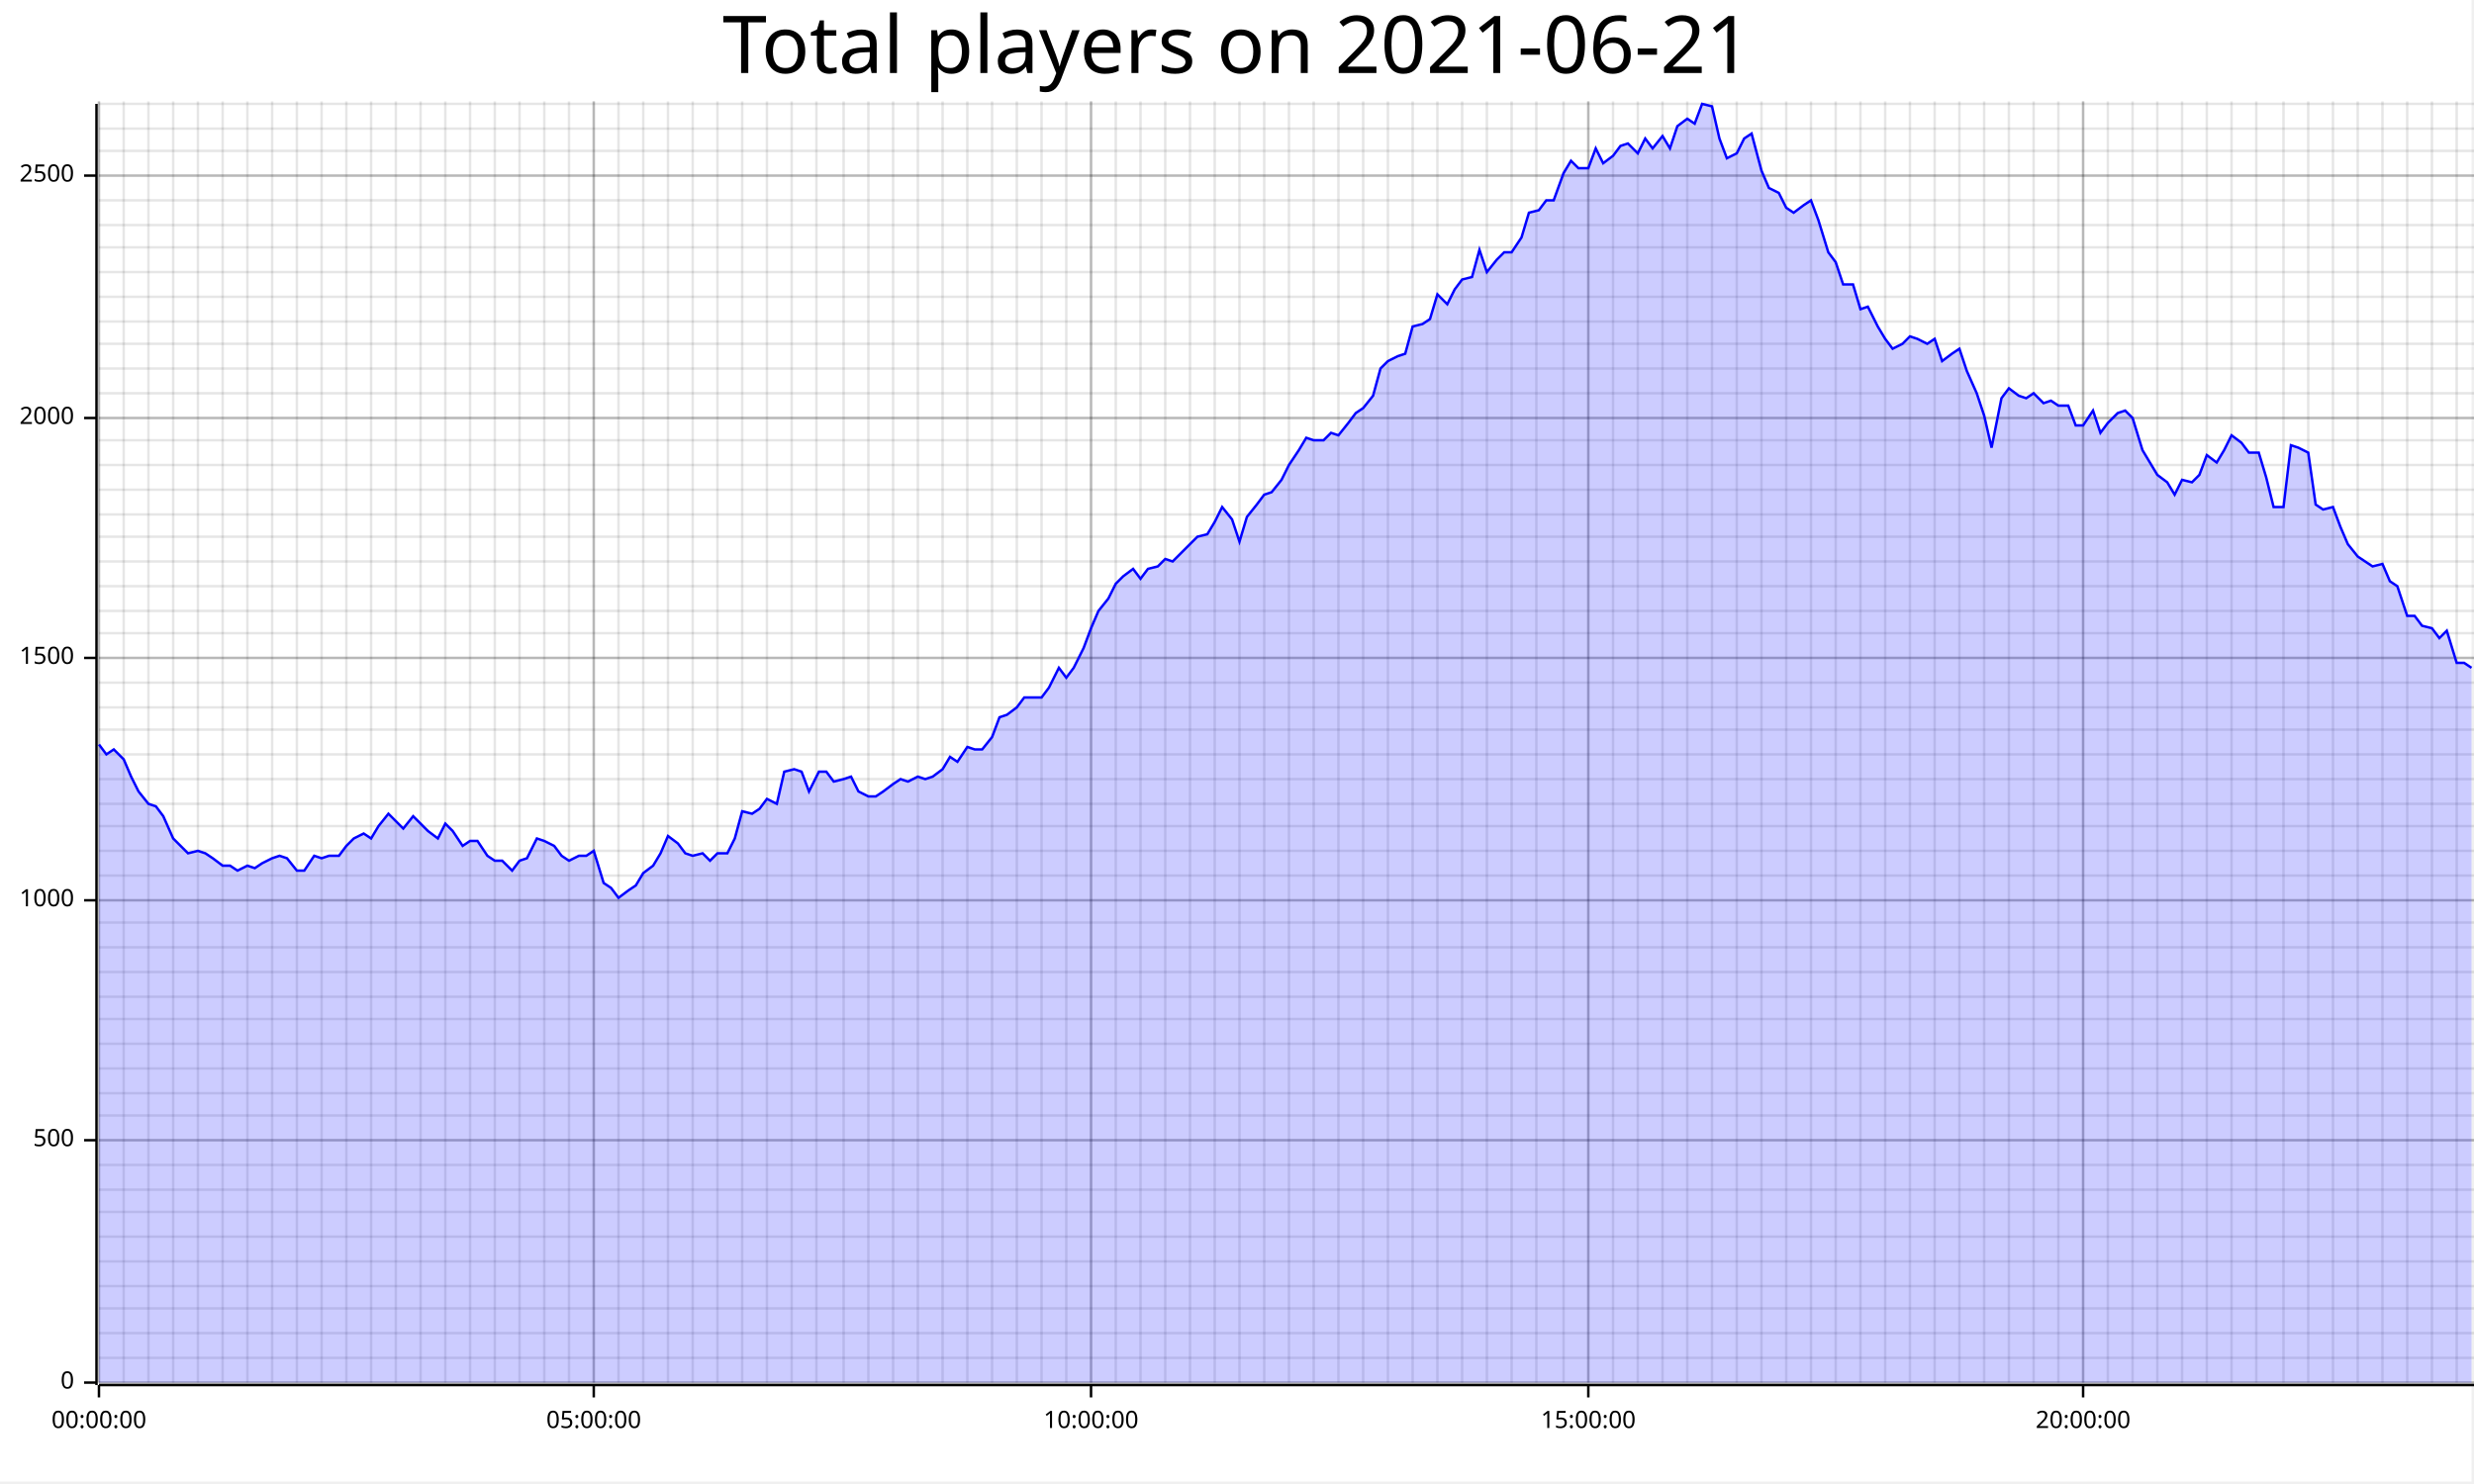
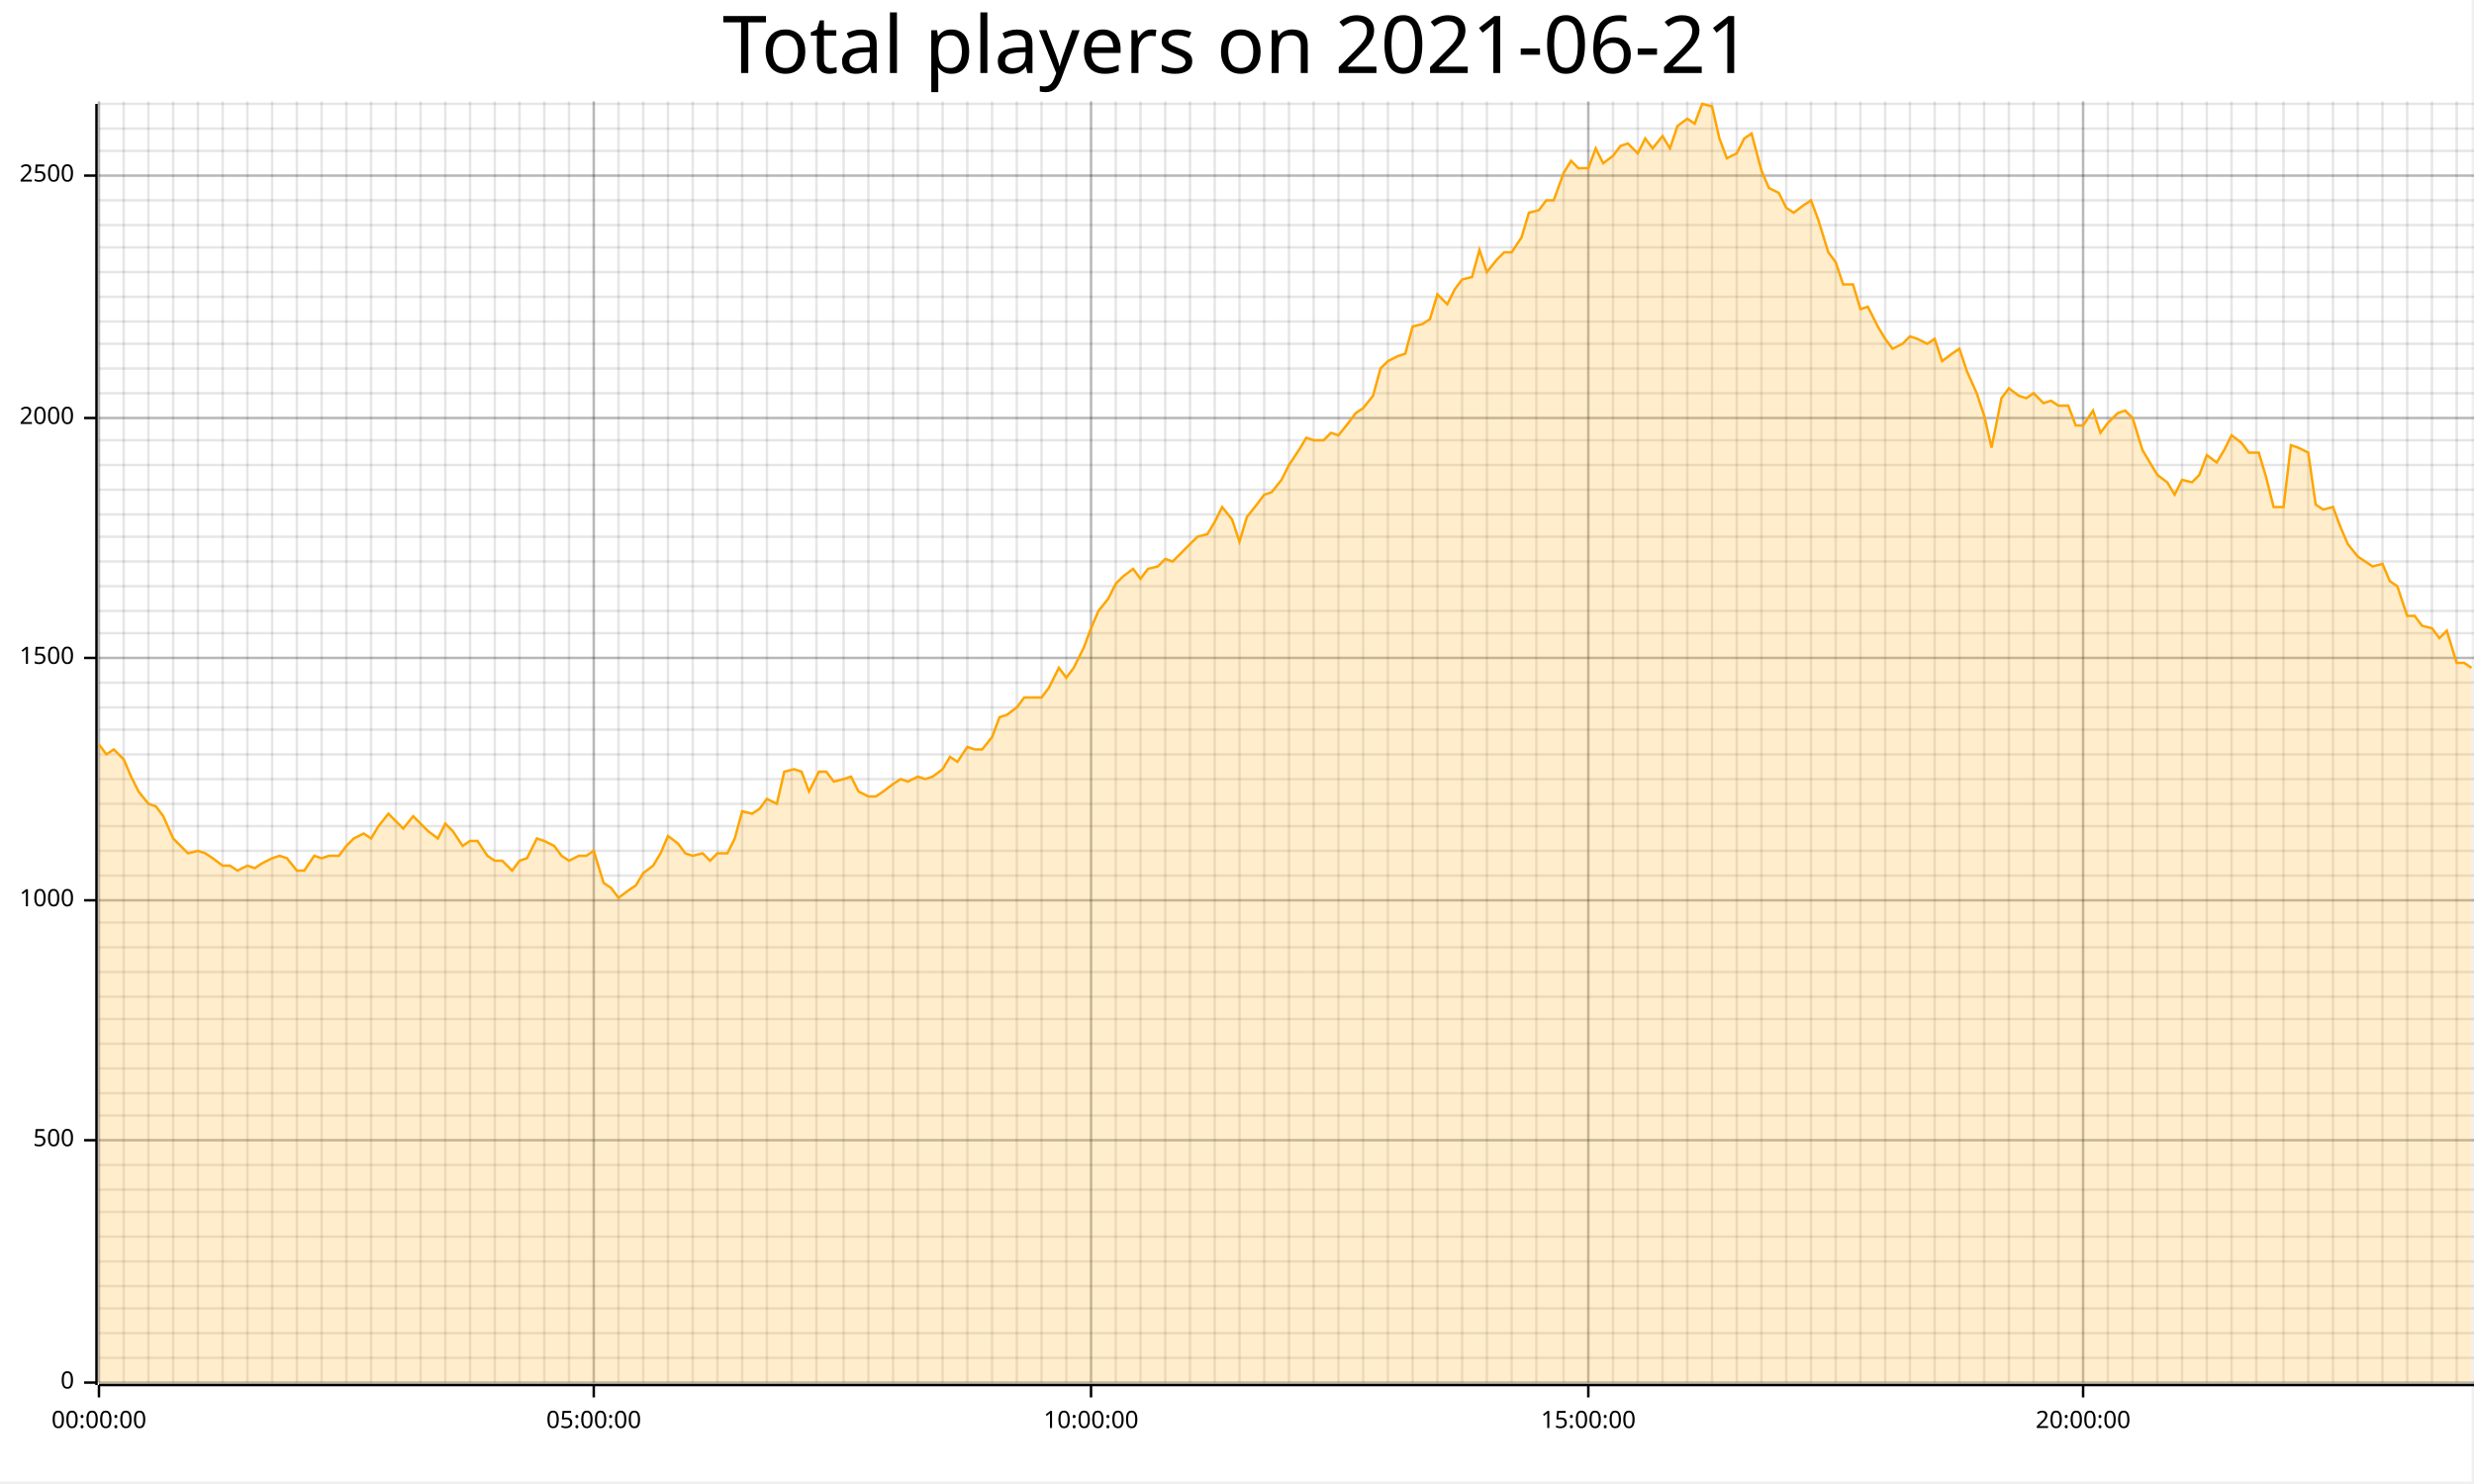
<svg xmlns="http://www.w3.org/2000/svg" width="1000" height="600" viewBox="0 0 1000 600">
  <rect x="0" y="0" width="999" height="599" opacity="1" fill="#FFFFFF" stroke="none" />
  <text x="500" y="5" dy="0.76em" text-anchor="middle" font-family="sans-serif" font-size="32.258" opacity="1" fill="#000000">
Total players on 2021-06-21
</text>
  <line opacity="0.1" stroke="#000000" stroke-width="1" x1="40" y1="559" x2="40" y2="41" />
  <line opacity="0.1" stroke="#000000" stroke-width="1" x1="50" y1="559" x2="50" y2="41" />
  <line opacity="0.1" stroke="#000000" stroke-width="1" x1="60" y1="559" x2="60" y2="41" />
  <line opacity="0.1" stroke="#000000" stroke-width="1" x1="70" y1="559" x2="70" y2="41" />
  <line opacity="0.1" stroke="#000000" stroke-width="1" x1="80" y1="559" x2="80" y2="41" />
  <line opacity="0.1" stroke="#000000" stroke-width="1" x1="90" y1="559" x2="90" y2="41" />
  <line opacity="0.1" stroke="#000000" stroke-width="1" x1="100" y1="559" x2="100" y2="41" />
  <line opacity="0.1" stroke="#000000" stroke-width="1" x1="110" y1="559" x2="110" y2="41" />
  <line opacity="0.1" stroke="#000000" stroke-width="1" x1="120" y1="559" x2="120" y2="41" />
  <line opacity="0.1" stroke="#000000" stroke-width="1" x1="130" y1="559" x2="130" y2="41" />
  <line opacity="0.1" stroke="#000000" stroke-width="1" x1="140" y1="559" x2="140" y2="41" />
  <line opacity="0.1" stroke="#000000" stroke-width="1" x1="150" y1="559" x2="150" y2="41" />
  <line opacity="0.1" stroke="#000000" stroke-width="1" x1="160" y1="559" x2="160" y2="41" />
  <line opacity="0.1" stroke="#000000" stroke-width="1" x1="170" y1="559" x2="170" y2="41" />
  <line opacity="0.1" stroke="#000000" stroke-width="1" x1="180" y1="559" x2="180" y2="41" />
  <line opacity="0.1" stroke="#000000" stroke-width="1" x1="190" y1="559" x2="190" y2="41" />
  <line opacity="0.1" stroke="#000000" stroke-width="1" x1="200" y1="559" x2="200" y2="41" />
  <line opacity="0.1" stroke="#000000" stroke-width="1" x1="210" y1="559" x2="210" y2="41" />
  <line opacity="0.1" stroke="#000000" stroke-width="1" x1="220" y1="559" x2="220" y2="41" />
  <line opacity="0.1" stroke="#000000" stroke-width="1" x1="230" y1="559" x2="230" y2="41" />
  <line opacity="0.1" stroke="#000000" stroke-width="1" x1="240" y1="559" x2="240" y2="41" />
  <line opacity="0.1" stroke="#000000" stroke-width="1" x1="250" y1="559" x2="250" y2="41" />
  <line opacity="0.1" stroke="#000000" stroke-width="1" x1="260" y1="559" x2="260" y2="41" />
  <line opacity="0.1" stroke="#000000" stroke-width="1" x1="270" y1="559" x2="270" y2="41" />
  <line opacity="0.1" stroke="#000000" stroke-width="1" x1="280" y1="559" x2="280" y2="41" />
  <line opacity="0.1" stroke="#000000" stroke-width="1" x1="290" y1="559" x2="290" y2="41" />
  <line opacity="0.1" stroke="#000000" stroke-width="1" x1="300" y1="559" x2="300" y2="41" />
  <line opacity="0.1" stroke="#000000" stroke-width="1" x1="310" y1="559" x2="310" y2="41" />
  <line opacity="0.1" stroke="#000000" stroke-width="1" x1="320" y1="559" x2="320" y2="41" />
  <line opacity="0.1" stroke="#000000" stroke-width="1" x1="330" y1="559" x2="330" y2="41" />
  <line opacity="0.1" stroke="#000000" stroke-width="1" x1="341" y1="559" x2="341" y2="41" />
  <line opacity="0.1" stroke="#000000" stroke-width="1" x1="351" y1="559" x2="351" y2="41" />
  <line opacity="0.1" stroke="#000000" stroke-width="1" x1="361" y1="559" x2="361" y2="41" />
  <line opacity="0.1" stroke="#000000" stroke-width="1" x1="371" y1="559" x2="371" y2="41" />
  <line opacity="0.1" stroke="#000000" stroke-width="1" x1="381" y1="559" x2="381" y2="41" />
  <line opacity="0.1" stroke="#000000" stroke-width="1" x1="391" y1="559" x2="391" y2="41" />
  <line opacity="0.1" stroke="#000000" stroke-width="1" x1="401" y1="559" x2="401" y2="41" />
  <line opacity="0.1" stroke="#000000" stroke-width="1" x1="411" y1="559" x2="411" y2="41" />
  <line opacity="0.1" stroke="#000000" stroke-width="1" x1="421" y1="559" x2="421" y2="41" />
  <line opacity="0.1" stroke="#000000" stroke-width="1" x1="431" y1="559" x2="431" y2="41" />
  <line opacity="0.1" stroke="#000000" stroke-width="1" x1="441" y1="559" x2="441" y2="41" />
  <line opacity="0.1" stroke="#000000" stroke-width="1" x1="451" y1="559" x2="451" y2="41" />
  <line opacity="0.1" stroke="#000000" stroke-width="1" x1="461" y1="559" x2="461" y2="41" />
  <line opacity="0.1" stroke="#000000" stroke-width="1" x1="471" y1="559" x2="471" y2="41" />
  <line opacity="0.1" stroke="#000000" stroke-width="1" x1="481" y1="559" x2="481" y2="41" />
  <line opacity="0.1" stroke="#000000" stroke-width="1" x1="491" y1="559" x2="491" y2="41" />
  <line opacity="0.1" stroke="#000000" stroke-width="1" x1="501" y1="559" x2="501" y2="41" />
  <line opacity="0.1" stroke="#000000" stroke-width="1" x1="511" y1="559" x2="511" y2="41" />
  <line opacity="0.1" stroke="#000000" stroke-width="1" x1="521" y1="559" x2="521" y2="41" />
  <line opacity="0.1" stroke="#000000" stroke-width="1" x1="531" y1="559" x2="531" y2="41" />
  <line opacity="0.1" stroke="#000000" stroke-width="1" x1="541" y1="559" x2="541" y2="41" />
  <line opacity="0.1" stroke="#000000" stroke-width="1" x1="551" y1="559" x2="551" y2="41" />
  <line opacity="0.1" stroke="#000000" stroke-width="1" x1="561" y1="559" x2="561" y2="41" />
  <line opacity="0.1" stroke="#000000" stroke-width="1" x1="571" y1="559" x2="571" y2="41" />
  <line opacity="0.1" stroke="#000000" stroke-width="1" x1="581" y1="559" x2="581" y2="41" />
  <line opacity="0.1" stroke="#000000" stroke-width="1" x1="591" y1="559" x2="591" y2="41" />
  <line opacity="0.1" stroke="#000000" stroke-width="1" x1="601" y1="559" x2="601" y2="41" />
  <line opacity="0.1" stroke="#000000" stroke-width="1" x1="611" y1="559" x2="611" y2="41" />
  <line opacity="0.1" stroke="#000000" stroke-width="1" x1="621" y1="559" x2="621" y2="41" />
  <line opacity="0.1" stroke="#000000" stroke-width="1" x1="632" y1="559" x2="632" y2="41" />
  <line opacity="0.1" stroke="#000000" stroke-width="1" x1="642" y1="559" x2="642" y2="41" />
  <line opacity="0.1" stroke="#000000" stroke-width="1" x1="652" y1="559" x2="652" y2="41" />
  <line opacity="0.1" stroke="#000000" stroke-width="1" x1="662" y1="559" x2="662" y2="41" />
  <line opacity="0.1" stroke="#000000" stroke-width="1" x1="672" y1="559" x2="672" y2="41" />
  <line opacity="0.1" stroke="#000000" stroke-width="1" x1="682" y1="559" x2="682" y2="41" />
  <line opacity="0.1" stroke="#000000" stroke-width="1" x1="692" y1="559" x2="692" y2="41" />
  <line opacity="0.1" stroke="#000000" stroke-width="1" x1="702" y1="559" x2="702" y2="41" />
  <line opacity="0.1" stroke="#000000" stroke-width="1" x1="712" y1="559" x2="712" y2="41" />
  <line opacity="0.1" stroke="#000000" stroke-width="1" x1="722" y1="559" x2="722" y2="41" />
  <line opacity="0.1" stroke="#000000" stroke-width="1" x1="732" y1="559" x2="732" y2="41" />
  <line opacity="0.1" stroke="#000000" stroke-width="1" x1="742" y1="559" x2="742" y2="41" />
  <line opacity="0.1" stroke="#000000" stroke-width="1" x1="752" y1="559" x2="752" y2="41" />
  <line opacity="0.1" stroke="#000000" stroke-width="1" x1="762" y1="559" x2="762" y2="41" />
  <line opacity="0.1" stroke="#000000" stroke-width="1" x1="772" y1="559" x2="772" y2="41" />
  <line opacity="0.1" stroke="#000000" stroke-width="1" x1="782" y1="559" x2="782" y2="41" />
  <line opacity="0.1" stroke="#000000" stroke-width="1" x1="792" y1="559" x2="792" y2="41" />
  <line opacity="0.1" stroke="#000000" stroke-width="1" x1="802" y1="559" x2="802" y2="41" />
  <line opacity="0.1" stroke="#000000" stroke-width="1" x1="812" y1="559" x2="812" y2="41" />
  <line opacity="0.1" stroke="#000000" stroke-width="1" x1="822" y1="559" x2="822" y2="41" />
  <line opacity="0.1" stroke="#000000" stroke-width="1" x1="832" y1="559" x2="832" y2="41" />
  <line opacity="0.1" stroke="#000000" stroke-width="1" x1="842" y1="559" x2="842" y2="41" />
  <line opacity="0.1" stroke="#000000" stroke-width="1" x1="852" y1="559" x2="852" y2="41" />
  <line opacity="0.1" stroke="#000000" stroke-width="1" x1="862" y1="559" x2="862" y2="41" />
  <line opacity="0.1" stroke="#000000" stroke-width="1" x1="872" y1="559" x2="872" y2="41" />
  <line opacity="0.1" stroke="#000000" stroke-width="1" x1="882" y1="559" x2="882" y2="41" />
  <line opacity="0.1" stroke="#000000" stroke-width="1" x1="892" y1="559" x2="892" y2="41" />
  <line opacity="0.1" stroke="#000000" stroke-width="1" x1="902" y1="559" x2="902" y2="41" />
  <line opacity="0.1" stroke="#000000" stroke-width="1" x1="912" y1="559" x2="912" y2="41" />
  <line opacity="0.1" stroke="#000000" stroke-width="1" x1="923" y1="559" x2="923" y2="41" />
  <line opacity="0.1" stroke="#000000" stroke-width="1" x1="933" y1="559" x2="933" y2="41" />
  <line opacity="0.1" stroke="#000000" stroke-width="1" x1="943" y1="559" x2="943" y2="41" />
  <line opacity="0.1" stroke="#000000" stroke-width="1" x1="953" y1="559" x2="953" y2="41" />
  <line opacity="0.1" stroke="#000000" stroke-width="1" x1="963" y1="559" x2="963" y2="41" />
  <line opacity="0.1" stroke="#000000" stroke-width="1" x1="973" y1="559" x2="973" y2="41" />
  <line opacity="0.1" stroke="#000000" stroke-width="1" x1="983" y1="559" x2="983" y2="41" />
  <line opacity="0.1" stroke="#000000" stroke-width="1" x1="993" y1="559" x2="993" y2="41" />
  <line opacity="0.1" stroke="#000000" stroke-width="1" x1="40" y1="559" x2="1000" y2="559" />
  <line opacity="0.1" stroke="#000000" stroke-width="1" x1="40" y1="549" x2="1000" y2="549" />
  <line opacity="0.1" stroke="#000000" stroke-width="1" x1="40" y1="539" x2="1000" y2="539" />
  <line opacity="0.1" stroke="#000000" stroke-width="1" x1="40" y1="529" x2="1000" y2="529" />
  <line opacity="0.1" stroke="#000000" stroke-width="1" x1="40" y1="520" x2="1000" y2="520" />
  <line opacity="0.1" stroke="#000000" stroke-width="1" x1="40" y1="510" x2="1000" y2="510" />
  <line opacity="0.1" stroke="#000000" stroke-width="1" x1="40" y1="500" x2="1000" y2="500" />
  <line opacity="0.1" stroke="#000000" stroke-width="1" x1="40" y1="490" x2="1000" y2="490" />
  <line opacity="0.1" stroke="#000000" stroke-width="1" x1="40" y1="481" x2="1000" y2="481" />
  <line opacity="0.1" stroke="#000000" stroke-width="1" x1="40" y1="471" x2="1000" y2="471" />
  <line opacity="0.1" stroke="#000000" stroke-width="1" x1="40" y1="461" x2="1000" y2="461" />
  <line opacity="0.1" stroke="#000000" stroke-width="1" x1="40" y1="451" x2="1000" y2="451" />
  <line opacity="0.1" stroke="#000000" stroke-width="1" x1="40" y1="442" x2="1000" y2="442" />
  <line opacity="0.1" stroke="#000000" stroke-width="1" x1="40" y1="432" x2="1000" y2="432" />
  <line opacity="0.1" stroke="#000000" stroke-width="1" x1="40" y1="422" x2="1000" y2="422" />
  <line opacity="0.1" stroke="#000000" stroke-width="1" x1="40" y1="412" x2="1000" y2="412" />
  <line opacity="0.1" stroke="#000000" stroke-width="1" x1="40" y1="403" x2="1000" y2="403" />
  <line opacity="0.1" stroke="#000000" stroke-width="1" x1="40" y1="393" x2="1000" y2="393" />
  <line opacity="0.1" stroke="#000000" stroke-width="1" x1="40" y1="383" x2="1000" y2="383" />
  <line opacity="0.1" stroke="#000000" stroke-width="1" x1="40" y1="373" x2="1000" y2="373" />
  <line opacity="0.1" stroke="#000000" stroke-width="1" x1="40" y1="364" x2="1000" y2="364" />
  <line opacity="0.1" stroke="#000000" stroke-width="1" x1="40" y1="354" x2="1000" y2="354" />
  <line opacity="0.1" stroke="#000000" stroke-width="1" x1="40" y1="344" x2="1000" y2="344" />
  <line opacity="0.1" stroke="#000000" stroke-width="1" x1="40" y1="334" x2="1000" y2="334" />
  <line opacity="0.1" stroke="#000000" stroke-width="1" x1="40" y1="325" x2="1000" y2="325" />
  <line opacity="0.1" stroke="#000000" stroke-width="1" x1="40" y1="315" x2="1000" y2="315" />
  <line opacity="0.1" stroke="#000000" stroke-width="1" x1="40" y1="305" x2="1000" y2="305" />
  <line opacity="0.1" stroke="#000000" stroke-width="1" x1="40" y1="295" x2="1000" y2="295" />
  <line opacity="0.1" stroke="#000000" stroke-width="1" x1="40" y1="286" x2="1000" y2="286" />
  <line opacity="0.1" stroke="#000000" stroke-width="1" x1="40" y1="276" x2="1000" y2="276" />
  <line opacity="0.1" stroke="#000000" stroke-width="1" x1="40" y1="266" x2="1000" y2="266" />
  <line opacity="0.1" stroke="#000000" stroke-width="1" x1="40" y1="256" x2="1000" y2="256" />
  <line opacity="0.1" stroke="#000000" stroke-width="1" x1="40" y1="247" x2="1000" y2="247" />
  <line opacity="0.1" stroke="#000000" stroke-width="1" x1="40" y1="237" x2="1000" y2="237" />
  <line opacity="0.1" stroke="#000000" stroke-width="1" x1="40" y1="227" x2="1000" y2="227" />
  <line opacity="0.1" stroke="#000000" stroke-width="1" x1="40" y1="217" x2="1000" y2="217" />
  <line opacity="0.1" stroke="#000000" stroke-width="1" x1="40" y1="208" x2="1000" y2="208" />
  <line opacity="0.1" stroke="#000000" stroke-width="1" x1="40" y1="198" x2="1000" y2="198" />
  <line opacity="0.1" stroke="#000000" stroke-width="1" x1="40" y1="188" x2="1000" y2="188" />
  <line opacity="0.1" stroke="#000000" stroke-width="1" x1="40" y1="178" x2="1000" y2="178" />
  <line opacity="0.1" stroke="#000000" stroke-width="1" x1="40" y1="169" x2="1000" y2="169" />
  <line opacity="0.1" stroke="#000000" stroke-width="1" x1="40" y1="159" x2="1000" y2="159" />
  <line opacity="0.1" stroke="#000000" stroke-width="1" x1="40" y1="149" x2="1000" y2="149" />
  <line opacity="0.1" stroke="#000000" stroke-width="1" x1="40" y1="139" x2="1000" y2="139" />
  <line opacity="0.1" stroke="#000000" stroke-width="1" x1="40" y1="130" x2="1000" y2="130" />
  <line opacity="0.1" stroke="#000000" stroke-width="1" x1="40" y1="120" x2="1000" y2="120" />
  <line opacity="0.1" stroke="#000000" stroke-width="1" x1="40" y1="110" x2="1000" y2="110" />
  <line opacity="0.1" stroke="#000000" stroke-width="1" x1="40" y1="100" x2="1000" y2="100" />
  <line opacity="0.1" stroke="#000000" stroke-width="1" x1="40" y1="91" x2="1000" y2="91" />
  <line opacity="0.1" stroke="#000000" stroke-width="1" x1="40" y1="81" x2="1000" y2="81" />
  <line opacity="0.1" stroke="#000000" stroke-width="1" x1="40" y1="71" x2="1000" y2="71" />
  <line opacity="0.1" stroke="#000000" stroke-width="1" x1="40" y1="61" x2="1000" y2="61" />
  <line opacity="0.1" stroke="#000000" stroke-width="1" x1="40" y1="52" x2="1000" y2="52" />
  <line opacity="0.1" stroke="#000000" stroke-width="1" x1="40" y1="42" x2="1000" y2="42" />
  <line opacity="0.2" stroke="#000000" stroke-width="1" x1="40" y1="559" x2="40" y2="41" />
  <line opacity="0.2" stroke="#000000" stroke-width="1" x1="240" y1="559" x2="240" y2="41" />
  <line opacity="0.2" stroke="#000000" stroke-width="1" x1="441" y1="559" x2="441" y2="41" />
  <line opacity="0.2" stroke="#000000" stroke-width="1" x1="642" y1="559" x2="642" y2="41" />
  <line opacity="0.2" stroke="#000000" stroke-width="1" x1="842" y1="559" x2="842" y2="41" />
  <line opacity="0.2" stroke="#000000" stroke-width="1" x1="40" y1="559" x2="1000" y2="559" />
  <line opacity="0.2" stroke="#000000" stroke-width="1" x1="40" y1="461" x2="1000" y2="461" />
  <line opacity="0.2" stroke="#000000" stroke-width="1" x1="40" y1="364" x2="1000" y2="364" />
  <line opacity="0.2" stroke="#000000" stroke-width="1" x1="40" y1="266" x2="1000" y2="266" />
  <line opacity="0.2" stroke="#000000" stroke-width="1" x1="40" y1="169" x2="1000" y2="169" />
  <line opacity="0.2" stroke="#000000" stroke-width="1" x1="40" y1="71" x2="1000" y2="71" />
  <polyline fill="none" opacity="1" stroke="#000000" stroke-width="1" points="39,42 39,560 " />
  <text x="30" y="559" dy="0.5ex" text-anchor="end" font-family="sans-serif" font-size="9.677" opacity="1" fill="#000000">
0
</text>
  <polyline fill="none" opacity="1" stroke="#000000" stroke-width="1" points="34,559 39,559 " />
  <text x="30" y="461" dy="0.5ex" text-anchor="end" font-family="sans-serif" font-size="9.677" opacity="1" fill="#000000">
500
</text>
  <polyline fill="none" opacity="1" stroke="#000000" stroke-width="1" points="34,461 39,461 " />
  <text x="30" y="364" dy="0.5ex" text-anchor="end" font-family="sans-serif" font-size="9.677" opacity="1" fill="#000000">
1000
</text>
  <polyline fill="none" opacity="1" stroke="#000000" stroke-width="1" points="34,364 39,364 " />
  <text x="30" y="266" dy="0.5ex" text-anchor="end" font-family="sans-serif" font-size="9.677" opacity="1" fill="#000000">
1500
</text>
  <polyline fill="none" opacity="1" stroke="#000000" stroke-width="1" points="34,266 39,266 " />
  <text x="30" y="169" dy="0.5ex" text-anchor="end" font-family="sans-serif" font-size="9.677" opacity="1" fill="#000000">
2000
</text>
  <polyline fill="none" opacity="1" stroke="#000000" stroke-width="1" points="34,169 39,169 " />
  <text x="30" y="71" dy="0.5ex" text-anchor="end" font-family="sans-serif" font-size="9.677" opacity="1" fill="#000000">
2500
</text>
  <polyline fill="none" opacity="1" stroke="#000000" stroke-width="1" points="34,71 39,71 " />
  <polyline fill="none" opacity="1" stroke="#000000" stroke-width="1" points="40,560 1000,560 " />
  <text x="40" y="570" dy="0.76em" text-anchor="middle" font-family="sans-serif" font-size="9.677" opacity="1" fill="#000000">
00:00:00
</text>
  <polyline fill="none" opacity="1" stroke="#000000" stroke-width="1" points="40,560 40,565 " />
  <text x="240" y="570" dy="0.76em" text-anchor="middle" font-family="sans-serif" font-size="9.677" opacity="1" fill="#000000">
05:00:00
</text>
  <polyline fill="none" opacity="1" stroke="#000000" stroke-width="1" points="240,560 240,565 " />
  <text x="441" y="570" dy="0.76em" text-anchor="middle" font-family="sans-serif" font-size="9.677" opacity="1" fill="#000000">
10:00:00
</text>
  <polyline fill="none" opacity="1" stroke="#000000" stroke-width="1" points="441,560 441,565 " />
  <text x="642" y="570" dy="0.76em" text-anchor="middle" font-family="sans-serif" font-size="9.677" opacity="1" fill="#000000">
15:00:00
</text>
  <polyline fill="none" opacity="1" stroke="#000000" stroke-width="1" points="642,560 642,565 " />
  <text x="842" y="570" dy="0.76em" text-anchor="middle" font-family="sans-serif" font-size="9.677" opacity="1" fill="#000000">
20:00:00
</text>
  <polyline fill="none" opacity="1" stroke="#000000" stroke-width="1" points="842,560 842,565 " />
-   <polygon opacity="0.2" fill="#0000FF" points="40,301 43,305 46,303 50,307 53,314 56,320 60,325 63,326 66,330 70,339 73,342 76,345 80,344 83,345 86,347 90,350 93,350 96,352 100,350 103,351 106,349 110,347 113,346 116,347 120,352 123,352 127,346 130,347 133,346 137,346 140,342 143,339 147,337 150,339 153,334 157,329 160,332 163,335 167,330 170,333 173,336 177,339 180,333 183,336 187,342 190,340 193,340 197,346 200,348 203,348 207,352 210,348 213,347 217,339 220,340 224,342 227,346 230,348 234,346 237,346 240,344 244,357 247,359 250,363 254,360 257,358 260,353 264,350 267,345 270,338 274,341 277,345 280,346 284,345 287,348 290,345 294,345 297,339 300,328 304,329 307,327 310,323 314,325 317,312 321,311 324,312 327,320 331,312 334,312 337,316 341,315 344,314 347,320 351,322 354,322 357,320 361,317 364,315 367,316 371,314 374,315 377,314 381,311 384,306 387,308 391,302 394,303 397,303 401,298 404,290 407,289 411,286 414,282 418,282 421,282 424,278 428,270 431,274 434,270 438,262 441,254 444,247 448,242 451,236 454,233 458,230 461,234 464,230 468,229 471,226 474,227 478,223 481,220 484,217 488,216 491,211 494,205 498,210 501,219 504,209 508,204 511,200 514,199 518,194 521,188 525,182 528,177 531,178 535,178 538,175 541,176 545,171 548,167 551,165 555,160 558,149 561,146 565,144 568,143 571,132 575,131 578,129 581,119 585,123 588,117 591,113 595,112 598,101 601,110 605,105 608,102 611,102 615,96 618,86 622,85 625,81 628,81 632,70 635,65 638,68 642,68 645,60 648,66 652,63 655,59 658,58 662,62 665,56 668,60 672,55 675,60 678,51 682,48 685,50 688,42 692,43 695,56 698,64 702,62 705,56 708,54 712,69 715,76 719,78 722,84 725,86 729,83 732,81 735,89 739,102 742,106 745,115 749,115 752,125 755,124 759,132 762,137 765,141 769,139 772,136 775,137 779,139 782,137 785,146 789,143 792,141 795,150 799,159 802,168 805,181 809,161 812,157 816,160 819,161 822,159 826,163 829,162 832,164 836,164 839,172 842,172 846,166 849,175 852,171 856,167 859,166 862,169 866,182 869,187 872,192 876,195 879,200 882,194 886,195 889,192 892,184 896,187 899,182 902,176 906,179 909,183 913,183 916,193 919,205 923,205 926,180 929,181 933,183 936,204 939,206 943,205 946,213 949,220 953,225 956,227 959,229 963,228 966,235 969,237 973,249 976,249 979,253 983,254 986,258 989,255 993,268 996,268 999,270 999,559 40,559 " />
-   <polyline fill="none" opacity="1" stroke="#0000FF" stroke-width="1" points="40,301 43,305 46,303 50,307 53,314 56,320 60,325 63,326 66,330 70,339 73,342 76,345 80,344 83,345 86,347 90,350 93,350 96,352 100,350 103,351 106,349 110,347 113,346 116,347 120,352 123,352 127,346 130,347 133,346 137,346 140,342 143,339 147,337 150,339 153,334 157,329 160,332 163,335 167,330 170,333 173,336 177,339 180,333 183,336 187,342 190,340 193,340 197,346 200,348 203,348 207,352 210,348 213,347 217,339 220,340 224,342 227,346 230,348 234,346 237,346 240,344 244,357 247,359 250,363 254,360 257,358 260,353 264,350 267,345 270,338 274,341 277,345 280,346 284,345 287,348 290,345 294,345 297,339 300,328 304,329 307,327 310,323 314,325 317,312 321,311 324,312 327,320 331,312 334,312 337,316 341,315 344,314 347,320 351,322 354,322 357,320 361,317 364,315 367,316 371,314 374,315 377,314 381,311 384,306 387,308 391,302 394,303 397,303 401,298 404,290 407,289 411,286 414,282 418,282 421,282 424,278 428,270 431,274 434,270 438,262 441,254 444,247 448,242 451,236 454,233 458,230 461,234 464,230 468,229 471,226 474,227 478,223 481,220 484,217 488,216 491,211 494,205 498,210 501,219 504,209 508,204 511,200 514,199 518,194 521,188 525,182 528,177 531,178 535,178 538,175 541,176 545,171 548,167 551,165 555,160 558,149 561,146 565,144 568,143 571,132 575,131 578,129 581,119 585,123 588,117 591,113 595,112 598,101 601,110 605,105 608,102 611,102 615,96 618,86 622,85 625,81 628,81 632,70 635,65 638,68 642,68 645,60 648,66 652,63 655,59 658,58 662,62 665,56 668,60 672,55 675,60 678,51 682,48 685,50 688,42 692,43 695,56 698,64 702,62 705,56 708,54 712,69 715,76 719,78 722,84 725,86 729,83 732,81 735,89 739,102 742,106 745,115 749,115 752,125 755,124 759,132 762,137 765,141 769,139 772,136 775,137 779,139 782,137 785,146 789,143 792,141 795,150 799,159 802,168 805,181 809,161 812,157 816,160 819,161 822,159 826,163 829,162 832,164 836,164 839,172 842,172 846,166 849,175 852,171 856,167 859,166 862,169 866,182 869,187 872,192 876,195 879,200 882,194 886,195 889,192 892,184 896,187 899,182 902,176 906,179 909,183 913,183 916,193 919,205 923,205 926,180 929,181 933,183 936,204 939,206 943,205 946,213 949,220 953,225 956,227 959,229 963,228 966,235 969,237 973,249 976,249 979,253 983,254 986,258 989,255 993,268 996,268 999,270 " />
+   <polygon opacity="0.2" fill="#FFA500" points="40,301 43,305 46,303 50,307 53,314 56,320 60,325 63,326 66,330 70,339 73,342 76,345 80,344 83,345 86,347 90,350 93,350 96,352 100,350 103,351 106,349 110,347 113,346 116,347 120,352 123,352 127,346 130,347 133,346 137,346 140,342 143,339 147,337 150,339 153,334 157,329 160,332 163,335 167,330 170,333 173,336 177,339 180,333 183,336 187,342 190,340 193,340 197,346 200,348 203,348 207,352 210,348 213,347 217,339 220,340 224,342 227,346 230,348 234,346 237,346 240,344 244,357 247,359 250,363 254,360 257,358 260,353 264,350 267,345 270,338 274,341 277,345 280,346 284,345 287,348 290,345 294,345 297,339 300,328 304,329 307,327 310,323 314,325 317,312 321,311 324,312 327,320 331,312 334,312 337,316 341,315 344,314 347,320 351,322 354,322 357,320 361,317 364,315 367,316 371,314 374,315 377,314 381,311 384,306 387,308 391,302 394,303 397,303 401,298 404,290 407,289 411,286 414,282 418,282 421,282 424,278 428,270 431,274 434,270 438,262 441,254 444,247 448,242 451,236 454,233 458,230 461,234 464,230 468,229 471,226 474,227 478,223 481,220 484,217 488,216 491,211 494,205 498,210 501,219 504,209 508,204 511,200 514,199 518,194 521,188 525,182 528,177 531,178 535,178 538,175 541,176 545,171 548,167 551,165 555,160 558,149 561,146 565,144 568,143 571,132 575,131 578,129 581,119 585,123 588,117 591,113 595,112 598,101 601,110 605,105 608,102 611,102 615,96 618,86 622,85 625,81 628,81 632,70 635,65 638,68 642,68 645,60 648,66 652,63 655,59 658,58 662,62 665,56 668,60 672,55 675,60 678,51 682,48 685,50 688,42 692,43 695,56 698,64 702,62 705,56 708,54 712,69 715,76 719,78 722,84 725,86 729,83 732,81 735,89 739,102 742,106 745,115 749,115 752,125 755,124 759,132 762,137 765,141 769,139 772,136 775,137 779,139 782,137 785,146 789,143 792,141 795,150 799,159 802,168 805,181 809,161 812,157 816,160 819,161 822,159 826,163 829,162 832,164 836,164 839,172 842,172 846,166 849,175 852,171 856,167 859,166 862,169 866,182 869,187 872,192 876,195 879,200 882,194 886,195 889,192 892,184 896,187 899,182 902,176 906,179 909,183 913,183 916,193 919,205 923,205 926,180 929,181 933,183 936,204 939,206 943,205 946,213 949,220 953,225 956,227 959,229 963,228 966,235 969,237 973,249 976,249 979,253 983,254 986,258 989,255 993,268 996,268 999,270 999,559 40,559 " />
+   <polyline fill="none" opacity="1" stroke="#FFA500" stroke-width="1" points="40,301 43,305 46,303 50,307 53,314 56,320 60,325 63,326 66,330 70,339 73,342 76,345 80,344 83,345 86,347 90,350 93,350 96,352 100,350 103,351 106,349 110,347 113,346 116,347 120,352 123,352 127,346 130,347 133,346 137,346 140,342 143,339 147,337 150,339 153,334 157,329 160,332 163,335 167,330 170,333 173,336 177,339 180,333 183,336 187,342 190,340 193,340 197,346 200,348 203,348 207,352 210,348 213,347 217,339 220,340 224,342 227,346 230,348 234,346 237,346 240,344 244,357 247,359 250,363 254,360 257,358 260,353 264,350 267,345 270,338 274,341 277,345 280,346 284,345 287,348 290,345 294,345 297,339 300,328 304,329 307,327 310,323 314,325 317,312 321,311 324,312 327,320 331,312 334,312 337,316 341,315 344,314 347,320 351,322 354,322 357,320 361,317 364,315 367,316 371,314 374,315 377,314 381,311 384,306 387,308 391,302 394,303 397,303 401,298 404,290 407,289 411,286 414,282 418,282 421,282 424,278 428,270 431,274 434,270 438,262 441,254 444,247 448,242 451,236 454,233 458,230 461,234 464,230 468,229 471,226 474,227 478,223 481,220 484,217 488,216 491,211 494,205 498,210 501,219 504,209 508,204 511,200 514,199 518,194 521,188 525,182 528,177 531,178 535,178 538,175 541,176 545,171 548,167 551,165 555,160 558,149 561,146 565,144 568,143 571,132 575,131 578,129 581,119 585,123 588,117 591,113 595,112 598,101 601,110 605,105 608,102 611,102 615,96 618,86 622,85 625,81 628,81 632,70 635,65 638,68 642,68 645,60 648,66 652,63 655,59 658,58 662,62 665,56 668,60 672,55 675,60 678,51 682,48 685,50 688,42 692,43 695,56 698,64 702,62 705,56 708,54 712,69 715,76 719,78 722,84 725,86 729,83 732,81 735,89 739,102 742,106 745,115 749,115 752,125 755,124 759,132 762,137 765,141 769,139 772,136 775,137 779,139 782,137 785,146 789,143 792,141 795,150 799,159 802,168 805,181 809,161 812,157 816,160 819,161 822,159 826,163 829,162 832,164 836,164 839,172 842,172 846,166 849,175 852,171 856,167 859,166 862,169 866,182 869,187 872,192 876,195 879,200 882,194 886,195 889,192 892,184 896,187 899,182 902,176 906,179 909,183 913,183 916,193 919,205 923,205 926,180 929,181 933,183 936,204 939,206 943,205 946,213 949,220 953,225 956,227 959,229 963,228 966,235 969,237 973,249 976,249 979,253 983,254 986,258 989,255 993,268 996,268 999,270 " />
</svg>
